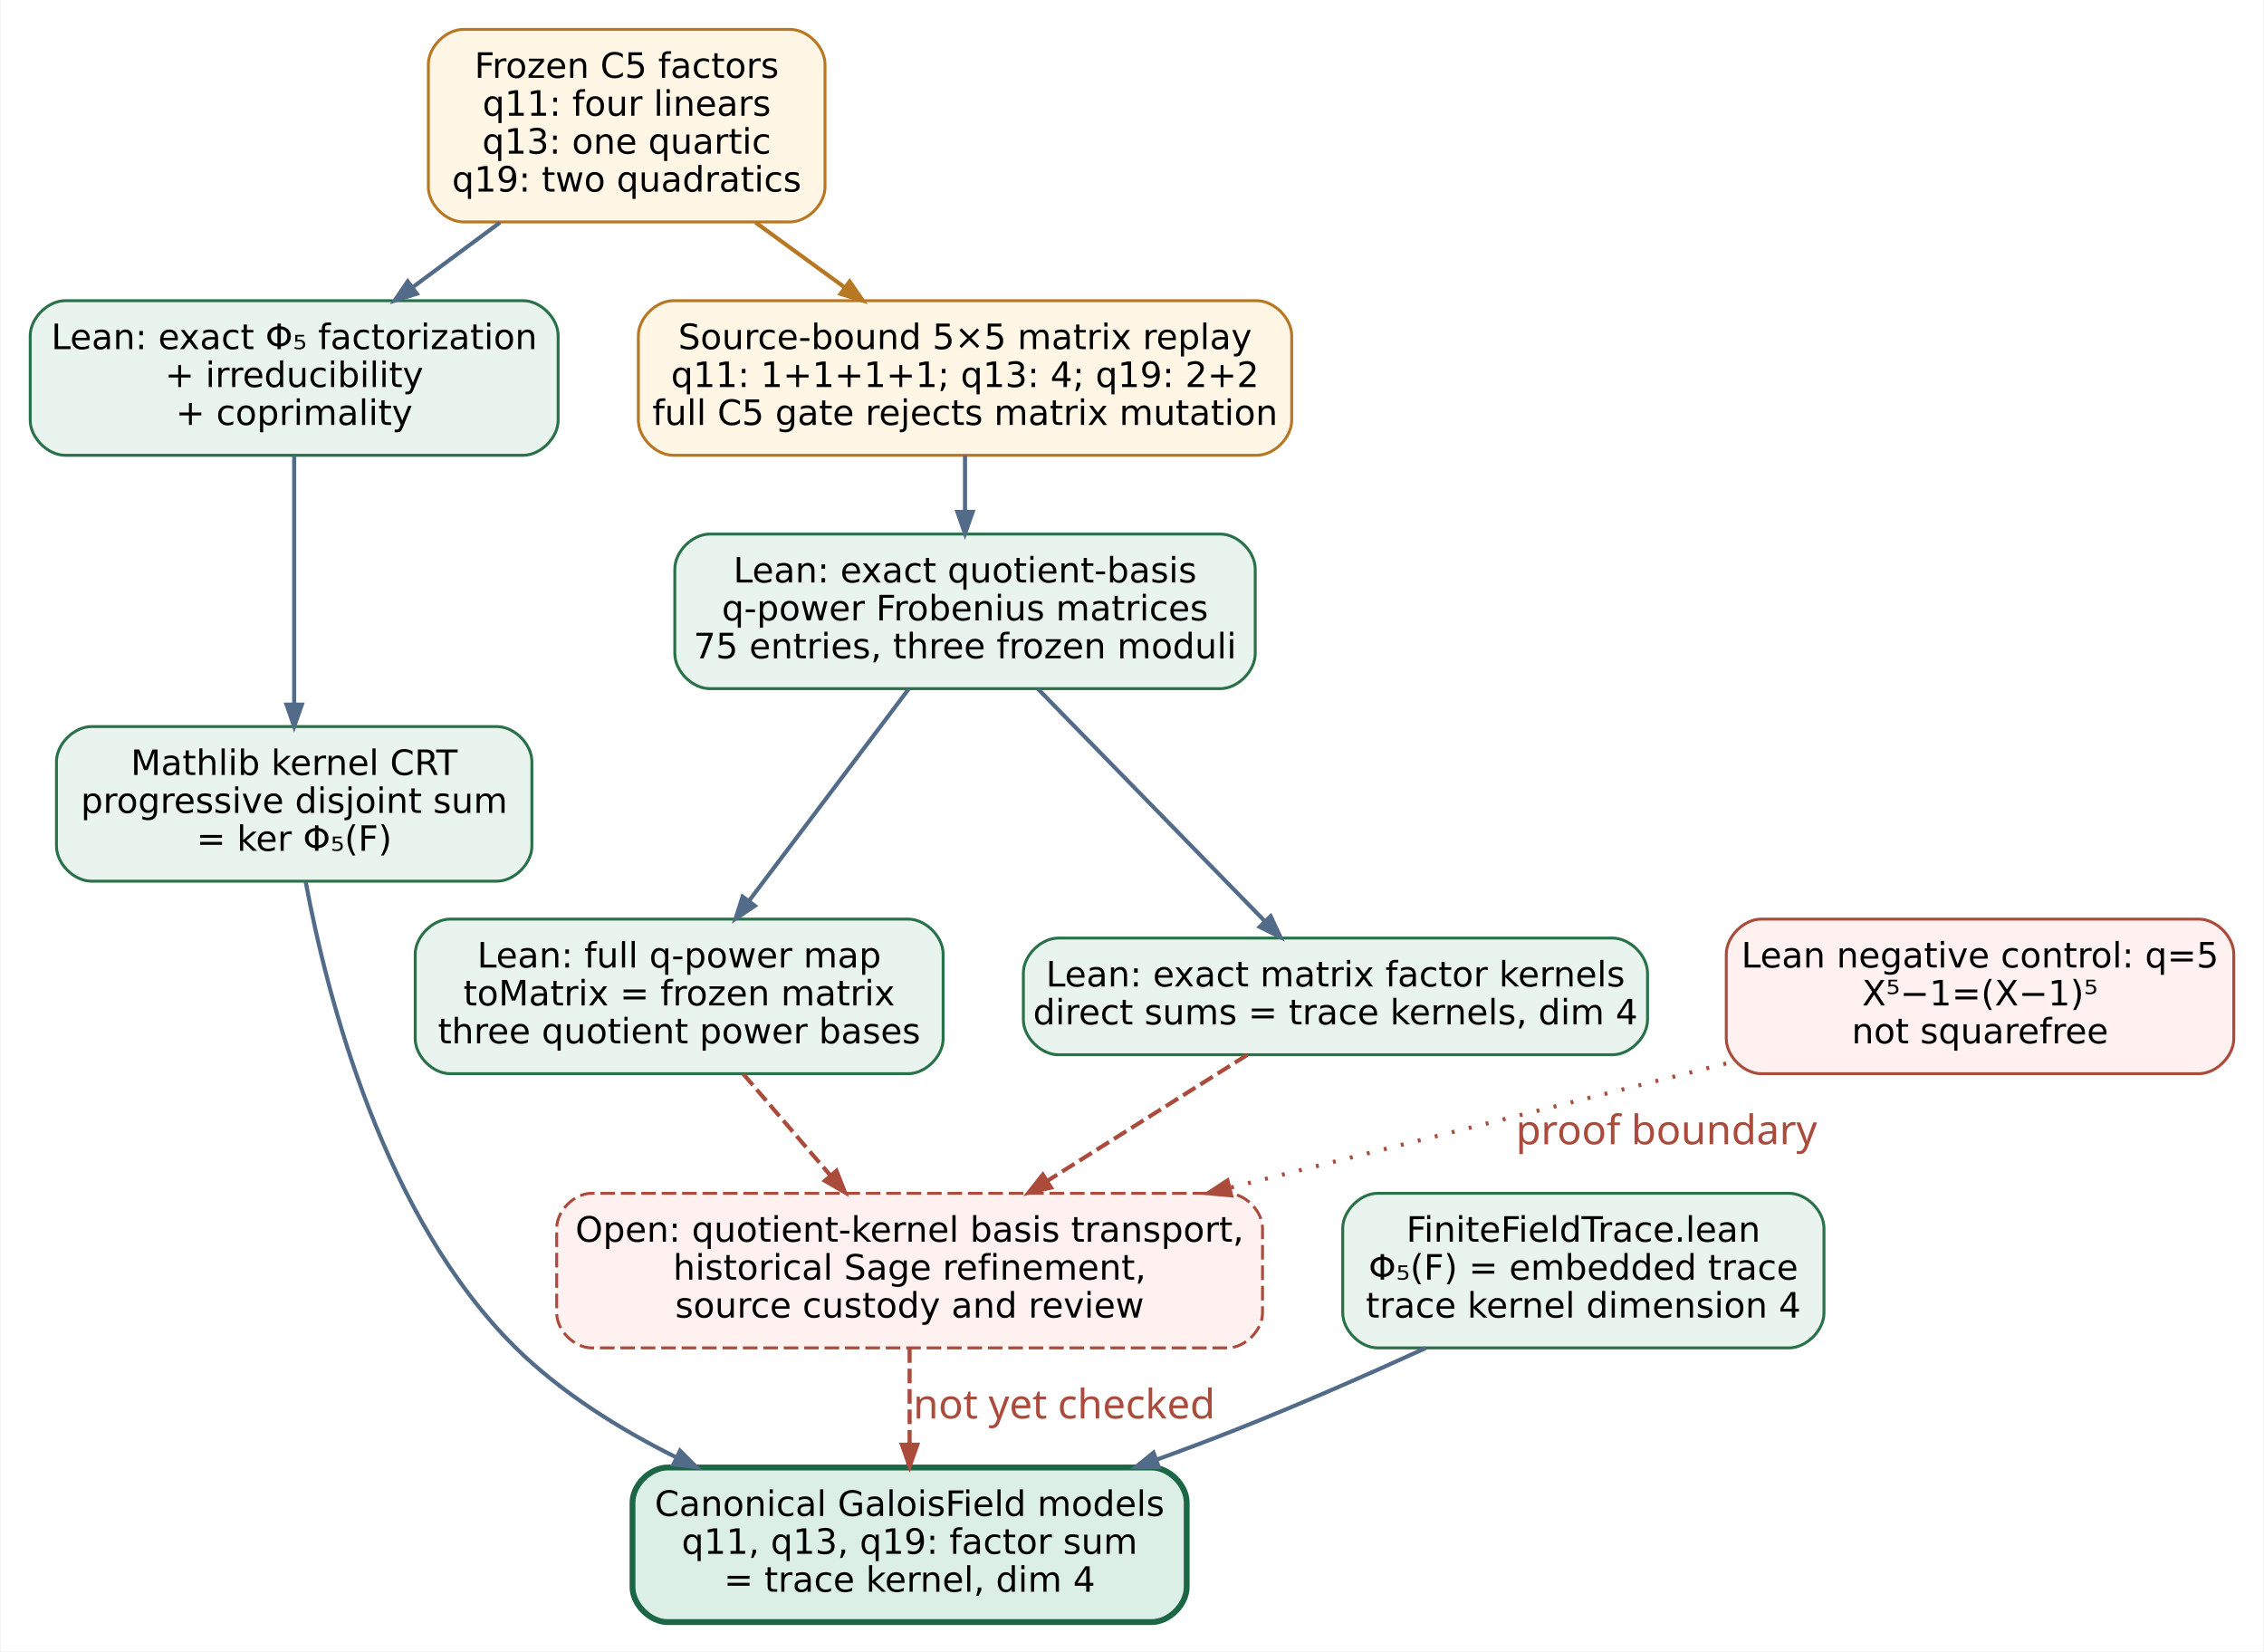
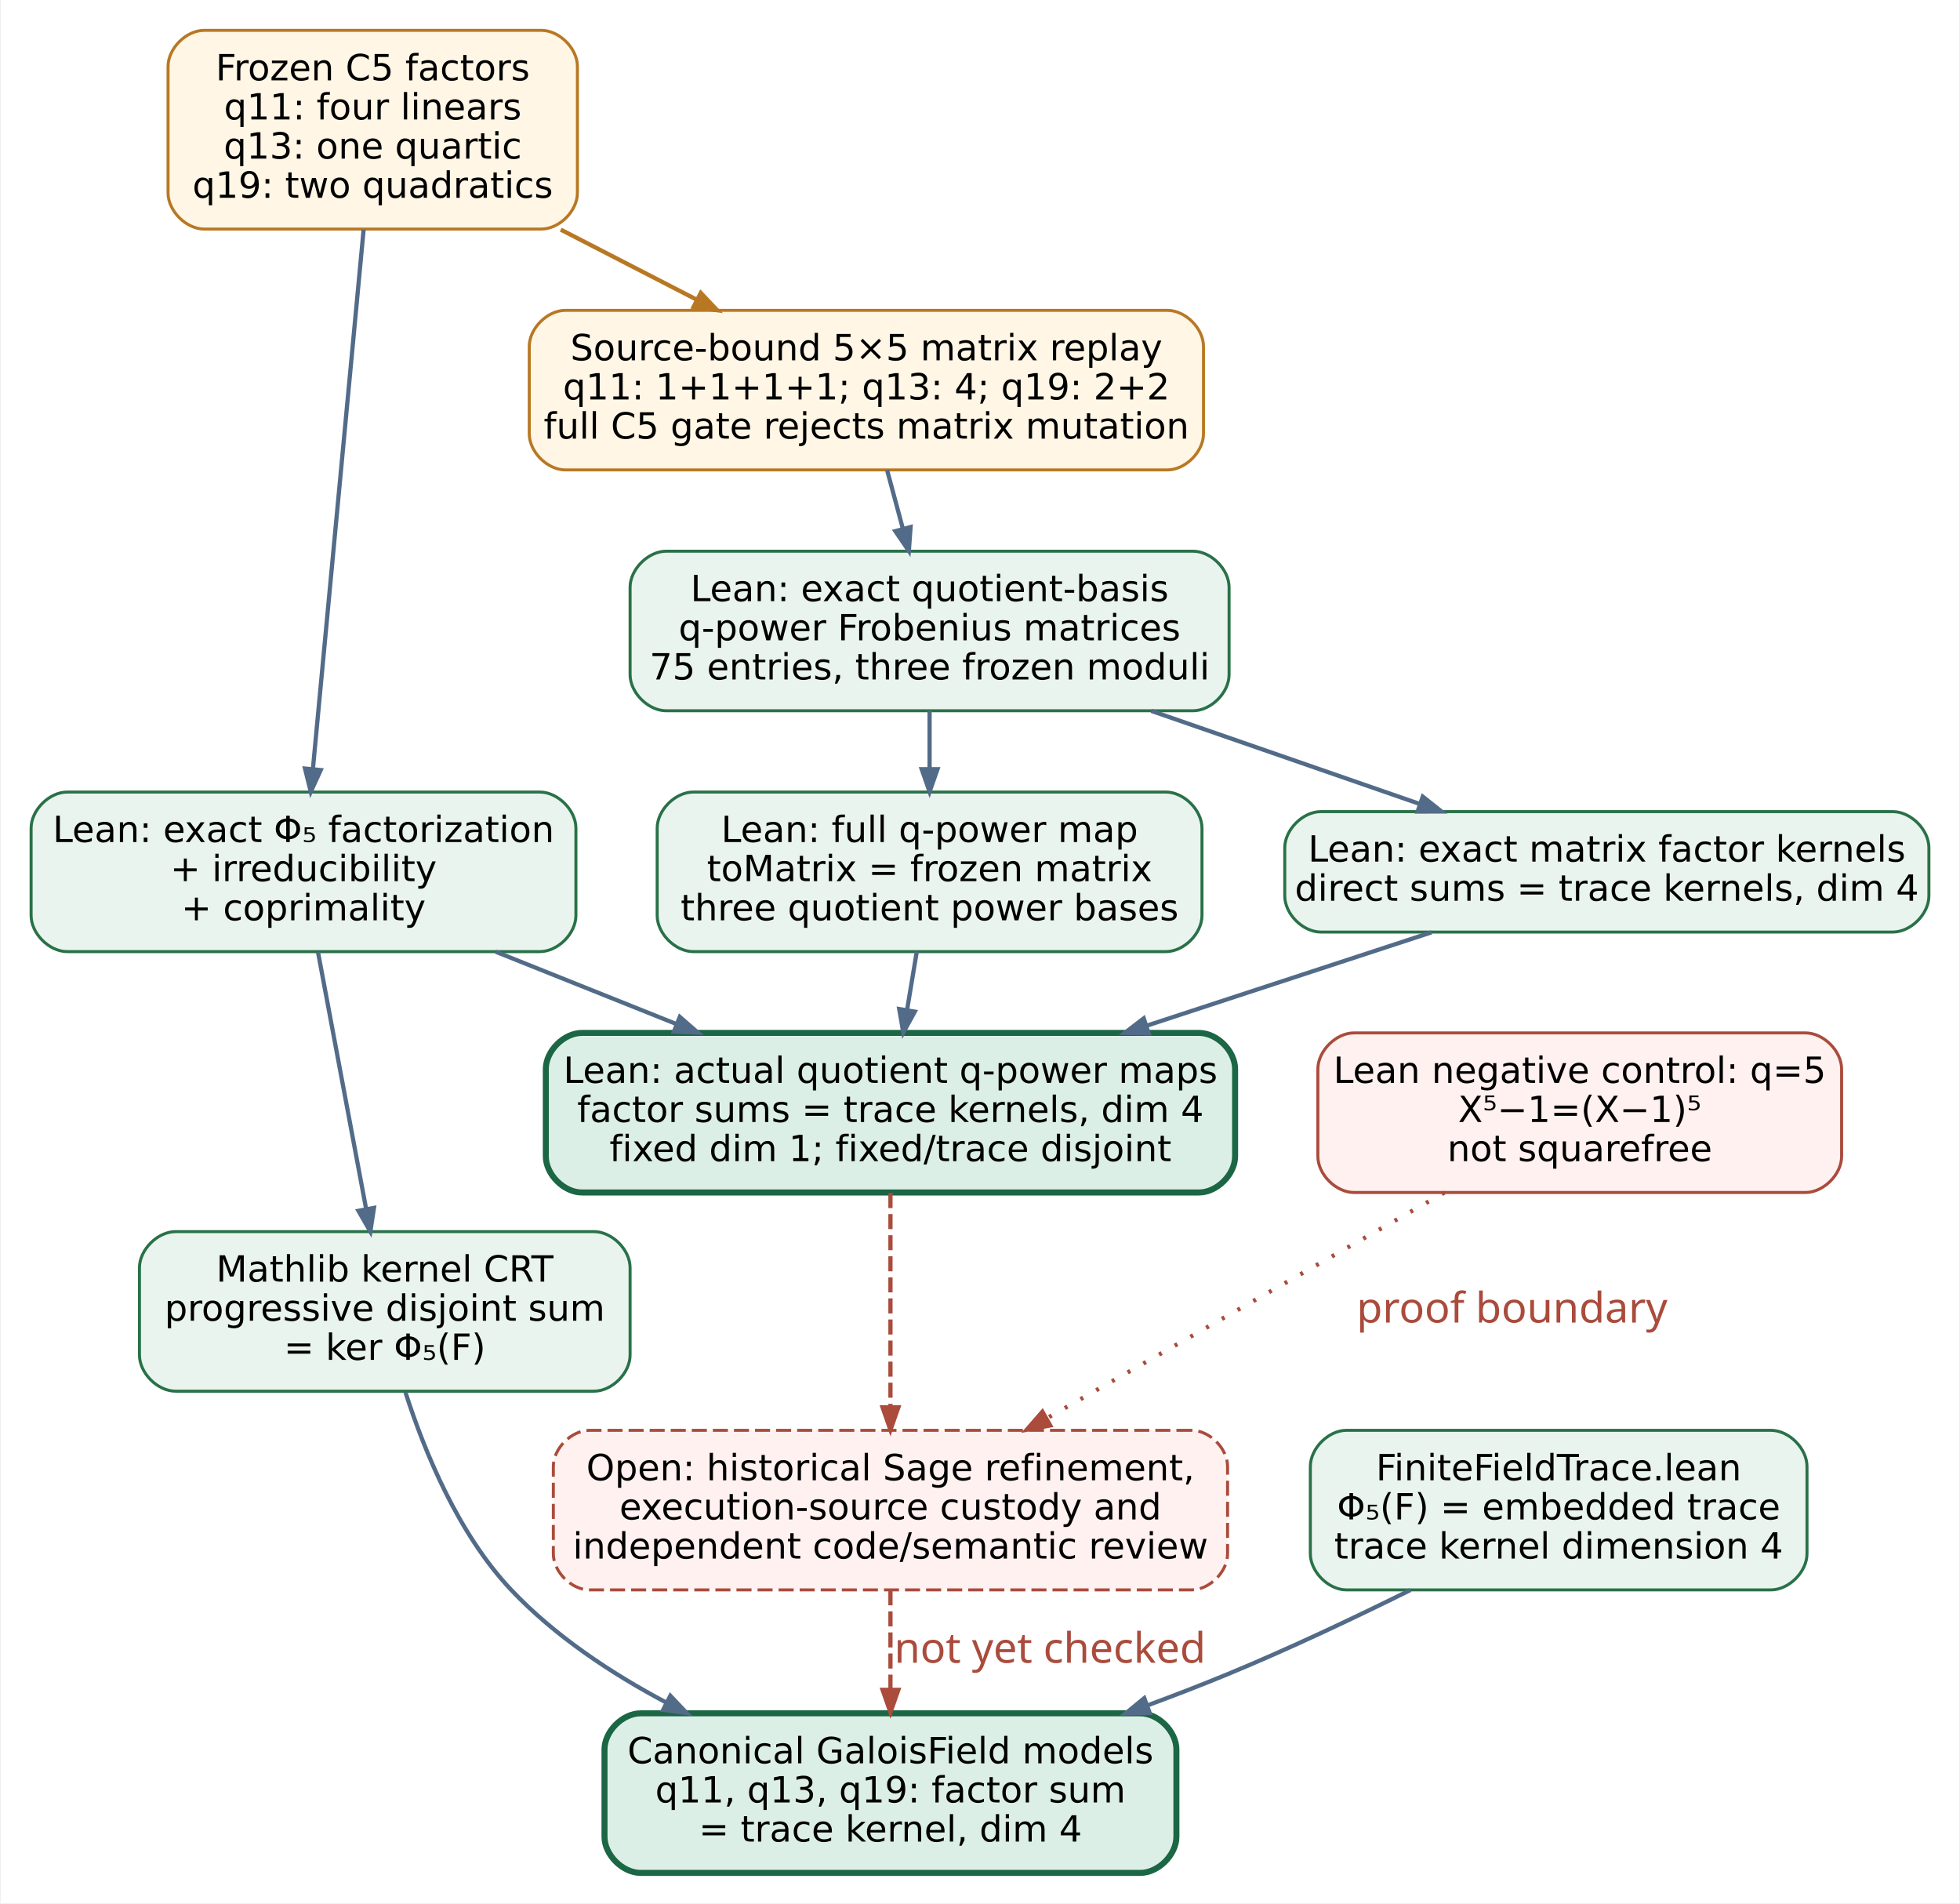
- <svg xmlns="http://www.w3.org/2000/svg" width="776pt" height="566pt" viewBox="0.00 0.00 775.66 566.16">
-   <g id="graph0" class="graph" transform="scale(1 1) rotate(0) translate(10.08 556.08)">
-     <polygon fill="white" stroke="transparent" points="-10.08,10.08 -10.08,-556.08 765.58,-556.08 765.58,10.08 -10.08,10.08" />
+ <svg xmlns="http://www.w3.org/2000/svg" width="651pt" height="632pt" viewBox="0.00 0.00 650.66 632.16">
+   <g id="graph0" class="graph" transform="scale(1 1) rotate(0) translate(10.08 622.08)">
+     <polygon fill="white" stroke="transparent" points="-10.08,10.08 -10.08,-622.08 640.58,-622.08 640.58,10.08 -10.08,10.08" />
    <g id="node1" class="node">
-       <path fill="#fff6e5" stroke="#b87823" d="M260.5,-546C260.5,-546 148.5,-546 148.5,-546 142.5,-546 136.5,-540 136.5,-534 136.5,-534 136.5,-492 136.5,-492 136.5,-486 142.5,-480 148.5,-480 148.5,-480 260.5,-480 260.5,-480 266.5,-480 272.5,-486 272.5,-492 272.5,-492 272.5,-534 272.5,-534 272.5,-540 266.5,-546 260.5,-546" />
-       <text text-anchor="middle" x="204.5" y="-529.4" font-family="DejaVu Sans" font-size="12.00">Frozen C5 factors</text>
-       <text text-anchor="middle" x="204.5" y="-516.4" font-family="DejaVu Sans" font-size="12.00">q11: four linears</text>
-       <text text-anchor="middle" x="204.5" y="-503.4" font-family="DejaVu Sans" font-size="12.00">q13: one quartic</text>
-       <text text-anchor="middle" x="204.5" y="-490.4" font-family="DejaVu Sans" font-size="12.00">q19: two quadratics</text>
+       <path fill="#fff6e5" stroke="#b87823" d="M169.5,-612C169.5,-612 57.5,-612 57.5,-612 51.5,-612 45.5,-606 45.5,-600 45.5,-600 45.5,-558 45.5,-558 45.5,-552 51.5,-546 57.5,-546 57.5,-546 169.5,-546 169.5,-546 175.5,-546 181.5,-552 181.5,-558 181.5,-558 181.5,-600 181.5,-600 181.5,-606 175.5,-612 169.5,-612" />
+       <text text-anchor="middle" x="113.5" y="-595.4" font-family="DejaVu Sans" font-size="12.00">Frozen C5 factors</text>
+       <text text-anchor="middle" x="113.5" y="-582.4" font-family="DejaVu Sans" font-size="12.00">q11: four linears</text>
+       <text text-anchor="middle" x="113.5" y="-569.4" font-family="DejaVu Sans" font-size="12.00">q13: one quartic</text>
+       <text text-anchor="middle" x="113.5" y="-556.4" font-family="DejaVu Sans" font-size="12.00">q19: two quadratics</text>
    </g>
    <g id="node2" class="node">
-       <path fill="#eaf4ee" stroke="#297148" d="M169,-453C169,-453 12,-453 12,-453 6,-453 0,-447 0,-441 0,-441 0,-412 0,-412 0,-406 6,-400 12,-400 12,-400 169,-400 169,-400 175,-400 181,-406 181,-412 181,-412 181,-441 181,-441 181,-447 175,-453 169,-453" />
-       <text text-anchor="middle" x="90.5" y="-436.4" font-family="DejaVu Sans" font-size="12.00">Lean: exact Φ₅ factorization</text>
-       <text text-anchor="middle" x="90.5" y="-423.4" font-family="DejaVu Sans" font-size="12.00">+ irreducibility</text>
-       <text text-anchor="middle" x="90.5" y="-410.4" font-family="DejaVu Sans" font-size="12.00">+ coprimality</text>
+       <path fill="#eaf4ee" stroke="#297148" d="M169,-359C169,-359 12,-359 12,-359 6,-359 0,-353 0,-347 0,-347 0,-318 0,-318 0,-312 6,-306 12,-306 12,-306 169,-306 169,-306 175,-306 181,-312 181,-318 181,-318 181,-347 181,-347 181,-353 175,-359 169,-359" />
+       <text text-anchor="middle" x="90.5" y="-342.4" font-family="DejaVu Sans" font-size="12.00">Lean: exact Φ₅ factorization</text>
+       <text text-anchor="middle" x="90.5" y="-329.4" font-family="DejaVu Sans" font-size="12.00">+ irreducibility</text>
+       <text text-anchor="middle" x="90.5" y="-316.4" font-family="DejaVu Sans" font-size="12.00">+ coprimality</text>
    </g>
    <g id="edge1" class="edge">
-       <path fill="none" stroke="#526b88" stroke-width="1.4" d="M161.08,-479.81C151.27,-472.54 140.89,-464.85 131.2,-457.67" />
-       <polygon fill="#526b88" stroke="#526b88" stroke-width="1.4" points="132.54,-455.39 124.95,-453.03 129.41,-459.61 132.54,-455.39" />
+       <path fill="none" stroke="#526b88" stroke-width="1.4" d="M110.47,-545.78C106.09,-499.23 98.03,-413.59 93.61,-366.56" />
+       <polygon fill="#526b88" stroke="#526b88" stroke-width="1.4" points="96.22,-366.3 92.91,-359.08 91,-366.8 96.22,-366.3" />
    </g>
    <g id="node6" class="node">
-       <path fill="#fff6e5" stroke="#b87823" d="M420.5,-453C420.5,-453 220.5,-453 220.5,-453 214.5,-453 208.5,-447 208.5,-441 208.5,-441 208.5,-412 208.5,-412 208.5,-406 214.5,-400 220.5,-400 220.5,-400 420.5,-400 420.5,-400 426.5,-400 432.5,-406 432.5,-412 432.5,-412 432.5,-441 432.5,-441 432.5,-447 426.5,-453 420.5,-453" />
-       <text text-anchor="middle" x="320.5" y="-436.4" font-family="DejaVu Sans" font-size="12.00">Source-bound 5×5 matrix replay</text>
-       <text text-anchor="middle" x="320.5" y="-423.4" font-family="DejaVu Sans" font-size="12.00">q11: 1+1+1+1; q13: 4; q19: 2+2</text>
-       <text text-anchor="middle" x="320.5" y="-410.4" font-family="DejaVu Sans" font-size="12.00">full C5 gate rejects matrix mutation</text>
+       <path fill="#fff6e5" stroke="#b87823" d="M377.5,-519C377.5,-519 177.5,-519 177.5,-519 171.5,-519 165.5,-513 165.5,-507 165.5,-507 165.5,-478 165.5,-478 165.5,-472 171.5,-466 177.5,-466 177.5,-466 377.5,-466 377.5,-466 383.5,-466 389.5,-472 389.5,-478 389.5,-478 389.5,-507 389.5,-507 389.5,-513 383.5,-519 377.5,-519" />
+       <text text-anchor="middle" x="277.5" y="-502.4" font-family="DejaVu Sans" font-size="12.00">Source-bound 5×5 matrix replay</text>
+       <text text-anchor="middle" x="277.5" y="-489.4" font-family="DejaVu Sans" font-size="12.00">q11: 1+1+1+1; q13: 4; q19: 2+2</text>
+       <text text-anchor="middle" x="277.5" y="-476.4" font-family="DejaVu Sans" font-size="12.00">full C5 gate rejects matrix mutation</text>
    </g>
    <g id="edge5" class="edge">
-       <path fill="none" stroke="#b87823" stroke-width="1.4" d="M248.69,-479.81C258.76,-472.47 269.42,-464.71 279.36,-457.46" />
-       <polygon fill="#b87823" stroke="#b87823" stroke-width="1.4" points="280.93,-459.57 285.45,-453.03 277.84,-455.33 280.93,-459.57" />
+       <path fill="none" stroke="#b87823" stroke-width="1.4" d="M175.97,-545.81C190.75,-538.2 206.43,-530.12 220.93,-522.65" />
+       <polygon fill="#b87823" stroke="#b87823" stroke-width="1.4" points="222.48,-524.8 227.95,-519.03 220.08,-520.13 222.48,-524.8" />
    </g>
    <g id="node3" class="node">
-       <path fill="#eaf4ee" stroke="#297148" d="M160,-307C160,-307 21,-307 21,-307 15,-307 9,-301 9,-295 9,-295 9,-266 9,-266 9,-260 15,-254 21,-254 21,-254 160,-254 160,-254 166,-254 172,-260 172,-266 172,-266 172,-295 172,-295 172,-301 166,-307 160,-307" />
-       <text text-anchor="middle" x="90.5" y="-290.4" font-family="DejaVu Sans" font-size="12.00">Mathlib kernel CRT</text>
-       <text text-anchor="middle" x="90.5" y="-277.4" font-family="DejaVu Sans" font-size="12.00">progressive disjoint sum</text>
-       <text text-anchor="middle" x="90.5" y="-264.4" font-family="DejaVu Sans" font-size="12.00">= ker Φ₅(F)</text>
+       <path fill="#eaf4ee" stroke="#297148" d="M187,-213C187,-213 48,-213 48,-213 42,-213 36,-207 36,-201 36,-201 36,-172 36,-172 36,-166 42,-160 48,-160 48,-160 187,-160 187,-160 193,-160 199,-166 199,-172 199,-172 199,-201 199,-201 199,-207 193,-213 187,-213" />
+       <text text-anchor="middle" x="117.5" y="-196.4" font-family="DejaVu Sans" font-size="12.00">Mathlib kernel CRT</text>
+       <text text-anchor="middle" x="117.5" y="-183.4" font-family="DejaVu Sans" font-size="12.00">progressive disjoint sum</text>
+       <text text-anchor="middle" x="117.5" y="-170.4" font-family="DejaVu Sans" font-size="12.00">= ker Φ₅(F)</text>
    </g>
    <g id="edge2" class="edge">
-       <path fill="none" stroke="#526b88" stroke-width="1.4" d="M90.5,-399.76C90.5,-376 90.5,-340.6 90.5,-314.72" />
-       <polygon fill="#526b88" stroke="#526b88" stroke-width="1.4" points="93.13,-314.52 90.5,-307.02 87.88,-314.52 93.13,-314.52" />
+       <path fill="none" stroke="#526b88" stroke-width="1.4" d="M95.33,-305.76C99.78,-282 106.42,-246.6 111.27,-220.72" />
+       <polygon fill="#526b88" stroke="#526b88" stroke-width="1.4" points="113.91,-220.88 112.71,-213.02 108.75,-219.91 113.91,-220.88" />
+     </g>
+     <g id="node10" class="node">
+       <path fill="#dcefe7" stroke="#1b6644" stroke-width="2" d="M388,-279C388,-279 183,-279 183,-279 177,-279 171,-273 171,-267 171,-267 171,-238 171,-238 171,-232 177,-226 183,-226 183,-226 388,-226 388,-226 394,-226 400,-232 400,-238 400,-238 400,-267 400,-267 400,-273 394,-279 388,-279" />
+       <text text-anchor="middle" x="285.5" y="-262.4" font-family="DejaVu Sans" font-size="12.00">Lean: actual quotient q-power maps</text>
+       <text text-anchor="middle" x="285.5" y="-249.4" font-family="DejaVu Sans" font-size="12.00">factor sums = trace kernels, dim 4</text>
+       <text text-anchor="middle" x="285.5" y="-236.4" font-family="DejaVu Sans" font-size="12.00">fixed dim 1; fixed/trace disjoint</text>
+     </g>
+     <g id="edge11" class="edge">
+       <path fill="none" stroke="#526b88" stroke-width="1.4" d="M154.35,-305.96C173.54,-298.28 194.72,-289.81 214.35,-281.96" />
+       <polygon fill="#526b88" stroke="#526b88" stroke-width="1.4" points="215.52,-284.32 221.51,-279.1 213.57,-279.45 215.52,-284.32" />
    </g>
    <g id="node5" class="node">
-       <path fill="#dcefe7" stroke="#1b6644" stroke-width="2" d="M384.5,-53C384.5,-53 218.5,-53 218.5,-53 212.5,-53 206.5,-47 206.5,-41 206.5,-41 206.5,-12 206.5,-12 206.5,-6 212.5,0 218.5,0 218.5,0 384.5,0 384.5,0 390.5,0 396.5,-6 396.5,-12 396.5,-12 396.5,-41 396.5,-41 396.5,-47 390.5,-53 384.5,-53" />
-       <text text-anchor="middle" x="301.5" y="-36.4" font-family="DejaVu Sans" font-size="12.00">Canonical GaloisField models</text>
-       <text text-anchor="middle" x="301.5" y="-23.4" font-family="DejaVu Sans" font-size="12.00">q11, q13, q19: factor sum</text>
-       <text text-anchor="middle" x="301.5" y="-10.4" font-family="DejaVu Sans" font-size="12.00">= trace kernel, dim 4</text>
+       <path fill="#dcefe7" stroke="#1b6644" stroke-width="2" d="M368.5,-53C368.5,-53 202.5,-53 202.5,-53 196.5,-53 190.5,-47 190.5,-41 190.5,-41 190.5,-12 190.5,-12 190.5,-6 196.5,0 202.5,0 202.5,0 368.5,0 368.5,0 374.5,0 380.5,-6 380.5,-12 380.5,-12 380.5,-41 380.5,-41 380.5,-47 374.5,-53 368.5,-53" />
+       <text text-anchor="middle" x="285.5" y="-36.4" font-family="DejaVu Sans" font-size="12.00">Canonical GaloisField models</text>
+       <text text-anchor="middle" x="285.5" y="-23.4" font-family="DejaVu Sans" font-size="12.00">q11, q13, q19: factor sum</text>
+       <text text-anchor="middle" x="285.5" y="-10.4" font-family="DejaVu Sans" font-size="12.00">= trace kernel, dim 4</text>
    </g>
    <g id="edge3" class="edge">
-       <path fill="none" stroke="#526b88" stroke-width="1.4" d="M94.45,-253.76C101.8,-214.29 121.14,-138.71 166.5,-94 182.06,-78.66 201.87,-66.25 221.48,-56.48" />
-       <polygon fill="#526b88" stroke="#526b88" stroke-width="1.4" points="222.79,-58.76 228.4,-53.14 220.51,-54.04 222.79,-58.76" />
+       <path fill="none" stroke="#526b88" stroke-width="1.4" d="M124.38,-159.6C130.77,-139.69 141.96,-112.54 159.5,-94 173.88,-78.8 192.52,-66.38 211.03,-56.57" />
+       <polygon fill="#526b88" stroke="#526b88" stroke-width="1.4" points="212.37,-58.83 217.84,-53.07 209.97,-54.16 212.37,-58.83" />
    </g>
    <g id="node4" class="node">
-       <path fill="#eaf4ee" stroke="#297148" d="M603,-147C603,-147 462,-147 462,-147 456,-147 450,-141 450,-135 450,-135 450,-106 450,-106 450,-100 456,-94 462,-94 462,-94 603,-94 603,-94 609,-94 615,-100 615,-106 615,-106 615,-135 615,-135 615,-141 609,-147 603,-147" />
-       <text text-anchor="middle" x="532.5" y="-130.4" font-family="DejaVu Sans" font-size="12.00">FiniteFieldTrace.lean</text>
-       <text text-anchor="middle" x="532.5" y="-117.4" font-family="DejaVu Sans" font-size="12.00">Φ₅(F) = embedded trace</text>
-       <text text-anchor="middle" x="532.5" y="-104.4" font-family="DejaVu Sans" font-size="12.00">trace kernel dimension 4</text>
+       <path fill="#eaf4ee" stroke="#297148" d="M578,-147C578,-147 437,-147 437,-147 431,-147 425,-141 425,-135 425,-135 425,-106 425,-106 425,-100 431,-94 437,-94 437,-94 578,-94 578,-94 584,-94 590,-100 590,-106 590,-106 590,-135 590,-135 590,-141 584,-147 578,-147" />
+       <text text-anchor="middle" x="507.5" y="-130.4" font-family="DejaVu Sans" font-size="12.00">FiniteFieldTrace.lean</text>
+       <text text-anchor="middle" x="507.5" y="-117.4" font-family="DejaVu Sans" font-size="12.00">Φ₅(F) = embedded trace</text>
+       <text text-anchor="middle" x="507.5" y="-104.4" font-family="DejaVu Sans" font-size="12.00">trace kernel dimension 4</text>
    </g>
    <g id="edge4" class="edge">
-       <path fill="none" stroke="#526b88" stroke-width="1.4" d="M478.44,-93.94C458.24,-84.72 434.98,-74.5 413.5,-66 404.66,-62.5 395.37,-59.01 386.06,-55.64" />
-       <polygon fill="#526b88" stroke="#526b88" stroke-width="1.4" points="386.9,-53.16 378.96,-53.09 385.13,-58.1 386.9,-53.16" />
+       <path fill="none" stroke="#526b88" stroke-width="1.4" d="M458.25,-93.96C439.47,-84.65 417.72,-74.35 397.5,-66 388.95,-62.47 379.95,-58.99 370.92,-55.65" />
+       <polygon fill="#526b88" stroke="#526b88" stroke-width="1.4" points="371.63,-53.12 363.68,-53.01 369.83,-58.05 371.63,-53.12" />
    </g>
    <g id="node7" class="node">
-       <path fill="#eaf4ee" stroke="#297148" d="M408,-373C408,-373 233,-373 233,-373 227,-373 221,-367 221,-361 221,-361 221,-332 221,-332 221,-326 227,-320 233,-320 233,-320 408,-320 408,-320 414,-320 420,-326 420,-332 420,-332 420,-361 420,-361 420,-367 414,-373 408,-373" />
-       <text text-anchor="middle" x="320.5" y="-356.4" font-family="DejaVu Sans" font-size="12.00">Lean: exact quotient-basis</text>
-       <text text-anchor="middle" x="320.5" y="-343.4" font-family="DejaVu Sans" font-size="12.00">q-power Frobenius matrices</text>
-       <text text-anchor="middle" x="320.5" y="-330.4" font-family="DejaVu Sans" font-size="12.00">75 entries, three frozen moduli</text>
+       <path fill="#eaf4ee" stroke="#297148" d="M386,-439C386,-439 211,-439 211,-439 205,-439 199,-433 199,-427 199,-427 199,-398 199,-398 199,-392 205,-386 211,-386 211,-386 386,-386 386,-386 392,-386 398,-392 398,-398 398,-398 398,-427 398,-427 398,-433 392,-439 386,-439" />
+       <text text-anchor="middle" x="298.5" y="-422.4" font-family="DejaVu Sans" font-size="12.00">Lean: exact quotient-basis</text>
+       <text text-anchor="middle" x="298.5" y="-409.4" font-family="DejaVu Sans" font-size="12.00">q-power Frobenius matrices</text>
+       <text text-anchor="middle" x="298.5" y="-396.4" font-family="DejaVu Sans" font-size="12.00">75 entries, three frozen moduli</text>
    </g>
    <g id="edge6" class="edge">
-       <path fill="none" stroke="#526b88" stroke-width="1.4" d="M320.5,-399.96C320.5,-393.9 320.5,-387.34 320.5,-380.99" />
-       <polygon fill="#526b88" stroke="#526b88" stroke-width="1.4" points="323.13,-380.6 320.5,-373.1 317.88,-380.6 323.13,-380.6" />
+       <path fill="none" stroke="#526b88" stroke-width="1.4" d="M284.38,-465.96C286.04,-459.76 287.85,-453.05 289.6,-446.57" />
+       <polygon fill="#526b88" stroke="#526b88" stroke-width="1.4" points="292.19,-447.02 291.61,-439.1 287.12,-445.66 292.19,-447.02" />
    </g>
    <g id="node8" class="node">
-       <path fill="#eaf4ee" stroke="#297148" d="M301,-241C301,-241 144,-241 144,-241 138,-241 132,-235 132,-229 132,-229 132,-200 132,-200 132,-194 138,-188 144,-188 144,-188 301,-188 301,-188 307,-188 313,-194 313,-200 313,-200 313,-229 313,-229 313,-235 307,-241 301,-241" />
-       <text text-anchor="middle" x="222.5" y="-224.4" font-family="DejaVu Sans" font-size="12.00">Lean: full q-power map</text>
-       <text text-anchor="middle" x="222.5" y="-211.4" font-family="DejaVu Sans" font-size="12.00">toMatrix = frozen matrix</text>
-       <text text-anchor="middle" x="222.5" y="-198.4" font-family="DejaVu Sans" font-size="12.00">three quotient power bases</text>
+       <path fill="#eaf4ee" stroke="#297148" d="M377,-359C377,-359 220,-359 220,-359 214,-359 208,-353 208,-347 208,-347 208,-318 208,-318 208,-312 214,-306 220,-306 220,-306 377,-306 377,-306 383,-306 389,-312 389,-318 389,-318 389,-347 389,-347 389,-353 383,-359 377,-359" />
+       <text text-anchor="middle" x="298.5" y="-342.4" font-family="DejaVu Sans" font-size="12.00">Lean: full q-power map</text>
+       <text text-anchor="middle" x="298.5" y="-329.4" font-family="DejaVu Sans" font-size="12.00">toMatrix = frozen matrix</text>
+       <text text-anchor="middle" x="298.5" y="-316.4" font-family="DejaVu Sans" font-size="12.00">three quotient power bases</text>
    </g>
    <g id="edge7" class="edge">
-       <path fill="none" stroke="#526b88" stroke-width="1.4" d="M301.14,-319.82C285.43,-298.98 263.22,-269.52 246.41,-247.22" />
-       <polygon fill="#526b88" stroke="#526b88" stroke-width="1.4" points="248.43,-245.54 241.82,-241.13 244.24,-248.7 248.43,-245.54" />
+       <path fill="none" stroke="#526b88" stroke-width="1.4" d="M298.5,-385.96C298.5,-379.9 298.5,-373.34 298.5,-366.99" />
+       <polygon fill="#526b88" stroke="#526b88" stroke-width="1.4" points="301.13,-366.6 298.5,-359.1 295.88,-366.6 301.13,-366.6" />
    </g>
    <g id="node9" class="node">
-       <path fill="#eaf4ee" stroke="#297148" d="M542.5,-234.5C542.5,-234.5 352.5,-234.5 352.5,-234.5 346.5,-234.5 340.5,-228.5 340.5,-222.5 340.5,-222.5 340.5,-206.5 340.5,-206.5 340.5,-200.5 346.5,-194.5 352.5,-194.5 352.5,-194.5 542.5,-194.5 542.5,-194.5 548.5,-194.5 554.5,-200.5 554.5,-206.5 554.5,-206.5 554.5,-222.5 554.5,-222.5 554.5,-228.5 548.5,-234.5 542.5,-234.5" />
-       <text text-anchor="middle" x="447.5" y="-217.9" font-family="DejaVu Sans" font-size="12.00">Lean: exact matrix factor kernels</text>
-       <text text-anchor="middle" x="447.5" y="-204.9" font-family="DejaVu Sans" font-size="12.00">direct sums = trace kernels, dim 4</text>
+       <path fill="#eaf4ee" stroke="#297148" d="M618.5,-352.5C618.5,-352.5 428.5,-352.5 428.5,-352.5 422.5,-352.5 416.5,-346.5 416.5,-340.5 416.5,-340.5 416.5,-324.5 416.5,-324.5 416.5,-318.5 422.5,-312.5 428.5,-312.5 428.5,-312.5 618.5,-312.5 618.5,-312.5 624.5,-312.5 630.5,-318.5 630.5,-324.5 630.5,-324.5 630.5,-340.5 630.5,-340.5 630.5,-346.5 624.5,-352.5 618.5,-352.5" />
+       <text text-anchor="middle" x="523.5" y="-335.9" font-family="DejaVu Sans" font-size="12.00">Lean: exact matrix factor kernels</text>
+       <text text-anchor="middle" x="523.5" y="-322.9" font-family="DejaVu Sans" font-size="12.00">direct sums = trace kernels, dim 4</text>
    </g>
    <g id="edge8" class="edge">
-       <path fill="none" stroke="#526b88" stroke-width="1.4" d="M345.59,-319.82C368.12,-296.76 400.97,-263.13 423.24,-240.34" />
-       <polygon fill="#526b88" stroke="#526b88" stroke-width="1.4" points="425.29,-241.99 428.66,-234.79 421.54,-238.32 425.29,-241.99" />
+       <path fill="none" stroke="#526b88" stroke-width="1.4" d="M372.17,-385.96C401,-375.97 433.7,-364.63 461.31,-355.06" />
+       <polygon fill="#526b88" stroke="#526b88" stroke-width="1.4" points="462.35,-357.48 468.58,-352.54 460.63,-352.52 462.35,-357.48" />
+     </g>
+     <g id="edge9" class="edge">
+       <path fill="none" stroke="#526b88" stroke-width="1.4" d="M294.24,-305.96C293.21,-299.76 292.09,-293.05 291.01,-286.57" />
+       <polygon fill="#526b88" stroke="#526b88" stroke-width="1.4" points="293.59,-286.06 289.77,-279.1 288.41,-286.93 293.59,-286.06" />
+     </g>
+     <g id="edge10" class="edge">
+       <path fill="none" stroke="#526b88" stroke-width="1.4" d="M465.28,-312.42C436.87,-303.11 402.14,-291.73 370.81,-281.46" />
+       <polygon fill="#526b88" stroke="#526b88" stroke-width="1.4" points="371.29,-278.85 363.34,-279.01 369.65,-283.84 371.29,-278.85" />
+     </g>
+     <g id="node12" class="node">
+       <path fill="#fff1ef" stroke="#aa4b3c" stroke-dasharray="5,2" d="M385.5,-147C385.5,-147 185.5,-147 185.5,-147 179.5,-147 173.5,-141 173.5,-135 173.5,-135 173.5,-106 173.5,-106 173.5,-100 179.5,-94 185.5,-94 185.5,-94 385.5,-94 385.5,-94 391.5,-94 397.5,-100 397.5,-106 397.5,-106 397.5,-135 397.5,-135 397.5,-141 391.5,-147 385.5,-147" />
+       <text text-anchor="middle" x="285.5" y="-130.4" font-family="DejaVu Sans" font-size="12.00">Open: historical Sage refinement,</text>
+       <text text-anchor="middle" x="285.5" y="-117.4" font-family="DejaVu Sans" font-size="12.00">execution-source custody and</text>
+       <text text-anchor="middle" x="285.5" y="-104.4" font-family="DejaVu Sans" font-size="12.00">independent code/semantic review</text>
+     </g>
+     <g id="edge12" class="edge">
+       <path fill="none" stroke="#aa4b3c" stroke-width="1.4" stroke-dasharray="5,2" d="M285.5,-225.82C285.5,-205.43 285.5,-176.78 285.5,-154.66" />
+       <polygon fill="#aa4b3c" stroke="#aa4b3c" stroke-width="1.4" points="288.13,-154.63 285.5,-147.13 282.88,-154.63 288.13,-154.63" />
    </g>
    <g id="node11" class="node">
-       <path fill="#fff1ef" stroke="#aa4b3c" stroke-dasharray="5,2" d="M410.5,-147C410.5,-147 192.5,-147 192.5,-147 186.5,-147 180.5,-141 180.5,-135 180.5,-135 180.5,-106 180.5,-106 180.5,-100 186.5,-94 192.5,-94 192.5,-94 410.5,-94 410.5,-94 416.5,-94 422.5,-100 422.5,-106 422.5,-106 422.5,-135 422.5,-135 422.5,-141 416.5,-147 410.5,-147" />
-       <text text-anchor="middle" x="301.5" y="-130.4" font-family="DejaVu Sans" font-size="12.00">Open: quotient-kernel basis transport,</text>
-       <text text-anchor="middle" x="301.5" y="-117.4" font-family="DejaVu Sans" font-size="12.00">historical Sage refinement,</text>
-       <text text-anchor="middle" x="301.5" y="-104.4" font-family="DejaVu Sans" font-size="12.00">source custody and review</text>
+       <path fill="#fff1ef" stroke="#aa4b3c" d="M589.5,-279C589.5,-279 439.5,-279 439.5,-279 433.5,-279 427.5,-273 427.5,-267 427.5,-267 427.5,-238 427.5,-238 427.5,-232 433.5,-226 439.5,-226 439.5,-226 589.5,-226 589.5,-226 595.5,-226 601.5,-232 601.5,-238 601.5,-238 601.5,-267 601.5,-267 601.5,-273 595.5,-279 589.5,-279" />
+       <text text-anchor="middle" x="514.5" y="-262.4" font-family="DejaVu Sans" font-size="12.00">Lean negative control: q=5</text>
+       <text text-anchor="middle" x="514.5" y="-249.4" font-family="DejaVu Sans" font-size="12.00">X⁵−1=(X−1)⁵</text>
+       <text text-anchor="middle" x="514.5" y="-236.4" font-family="DejaVu Sans" font-size="12.00">not squarefree</text>
    </g>
-     <g id="edge9" class="edge">
-       <path fill="none" stroke="#aa4b3c" stroke-width="1.4" stroke-dasharray="5,2" d="M244.51,-187.87C253.76,-177.1 264.62,-164.45 274.36,-153.11" />
-       <polygon fill="#aa4b3c" stroke="#aa4b3c" stroke-width="1.4" points="276.44,-154.71 279.34,-147.31 272.46,-151.29 276.44,-154.71" />
+     <g id="edge13" class="edge">
+       <path fill="none" stroke="#aa4b3c" stroke-width="1.4" stroke-dasharray="1,5" d="M469.53,-225.97C431.61,-204.44 377.3,-173.61 337.51,-151.03" />
+       <polygon fill="#aa4b3c" stroke="#aa4b3c" stroke-width="1.4" points="338.58,-148.61 330.76,-147.19 335.98,-153.18 338.58,-148.61" />
+       <text text-anchor="middle" x="492" y="-182.8" font-family="Times-Roman" font-size="14.00" fill="#aa4b3c">proof boundary</text>
    </g>
-     <g id="edge10" class="edge">
-       <path fill="none" stroke="#aa4b3c" stroke-width="1.4" stroke-dasharray="5,2" d="M417.25,-194.44C397.48,-181.98 371.26,-165.46 348.78,-151.29" />
-       <polygon fill="#aa4b3c" stroke="#aa4b3c" stroke-width="1.4" points="349.98,-148.95 342.24,-147.17 347.18,-153.39 349.98,-148.95" />
-     </g>
-     <g id="node10" class="node">
-       <path fill="#fff1ef" stroke="#aa4b3c" d="M743.5,-241C743.5,-241 593.5,-241 593.5,-241 587.5,-241 581.5,-235 581.5,-229 581.5,-229 581.5,-200 581.5,-200 581.5,-194 587.5,-188 593.5,-188 593.5,-188 743.5,-188 743.5,-188 749.5,-188 755.5,-194 755.5,-200 755.5,-200 755.5,-229 755.5,-229 755.5,-235 749.5,-241 743.5,-241" />
-       <text text-anchor="middle" x="668.5" y="-224.4" font-family="DejaVu Sans" font-size="12.00">Lean negative control: q=5</text>
-       <text text-anchor="middle" x="668.5" y="-211.4" font-family="DejaVu Sans" font-size="12.00">X⁵−1=(X−1)⁵</text>
-       <text text-anchor="middle" x="668.5" y="-198.4" font-family="DejaVu Sans" font-size="12.00">not squarefree</text>
-     </g>
-     <g id="edge11" class="edge">
-       <path fill="none" stroke="#aa4b3c" stroke-width="1.4" stroke-dasharray="1,5" d="M581.46,-191.51C576.74,-190.32 572.06,-189.15 567.5,-188 516.12,-175.09 459.15,-160.84 411.15,-148.85" />
-       <polygon fill="#aa4b3c" stroke="#aa4b3c" stroke-width="1.4" points="411.74,-146.29 403.83,-147.02 410.47,-151.39 411.74,-146.29" />
-       <text text-anchor="middle" x="561" y="-163.8" font-family="Times-Roman" font-size="14.00" fill="#aa4b3c">proof boundary</text>
-     </g>
-     <g id="edge12" class="edge">
-       <path fill="none" stroke="#aa4b3c" stroke-width="1.4" stroke-dasharray="5,2" d="M301.5,-93.87C301.5,-83.69 301.5,-71.84 301.5,-60.99" />
-       <polygon fill="#aa4b3c" stroke="#aa4b3c" stroke-width="1.4" points="304.13,-60.81 301.5,-53.31 298.88,-60.81 304.13,-60.81" />
-       <text text-anchor="middle" x="354.5" y="-69.8" font-family="Times-Roman" font-size="14.00" fill="#aa4b3c">not yet checked</text>
+     <g id="edge14" class="edge">
+       <path fill="none" stroke="#aa4b3c" stroke-width="1.4" stroke-dasharray="5,2" d="M285.5,-93.87C285.5,-83.69 285.5,-71.84 285.5,-60.99" />
+       <polygon fill="#aa4b3c" stroke="#aa4b3c" stroke-width="1.4" points="288.13,-60.81 285.5,-53.31 282.88,-60.81 288.13,-60.81" />
+       <text text-anchor="middle" x="338.5" y="-69.8" font-family="Times-Roman" font-size="14.00" fill="#aa4b3c">not yet checked</text>
    </g>
  </g>
</svg>
